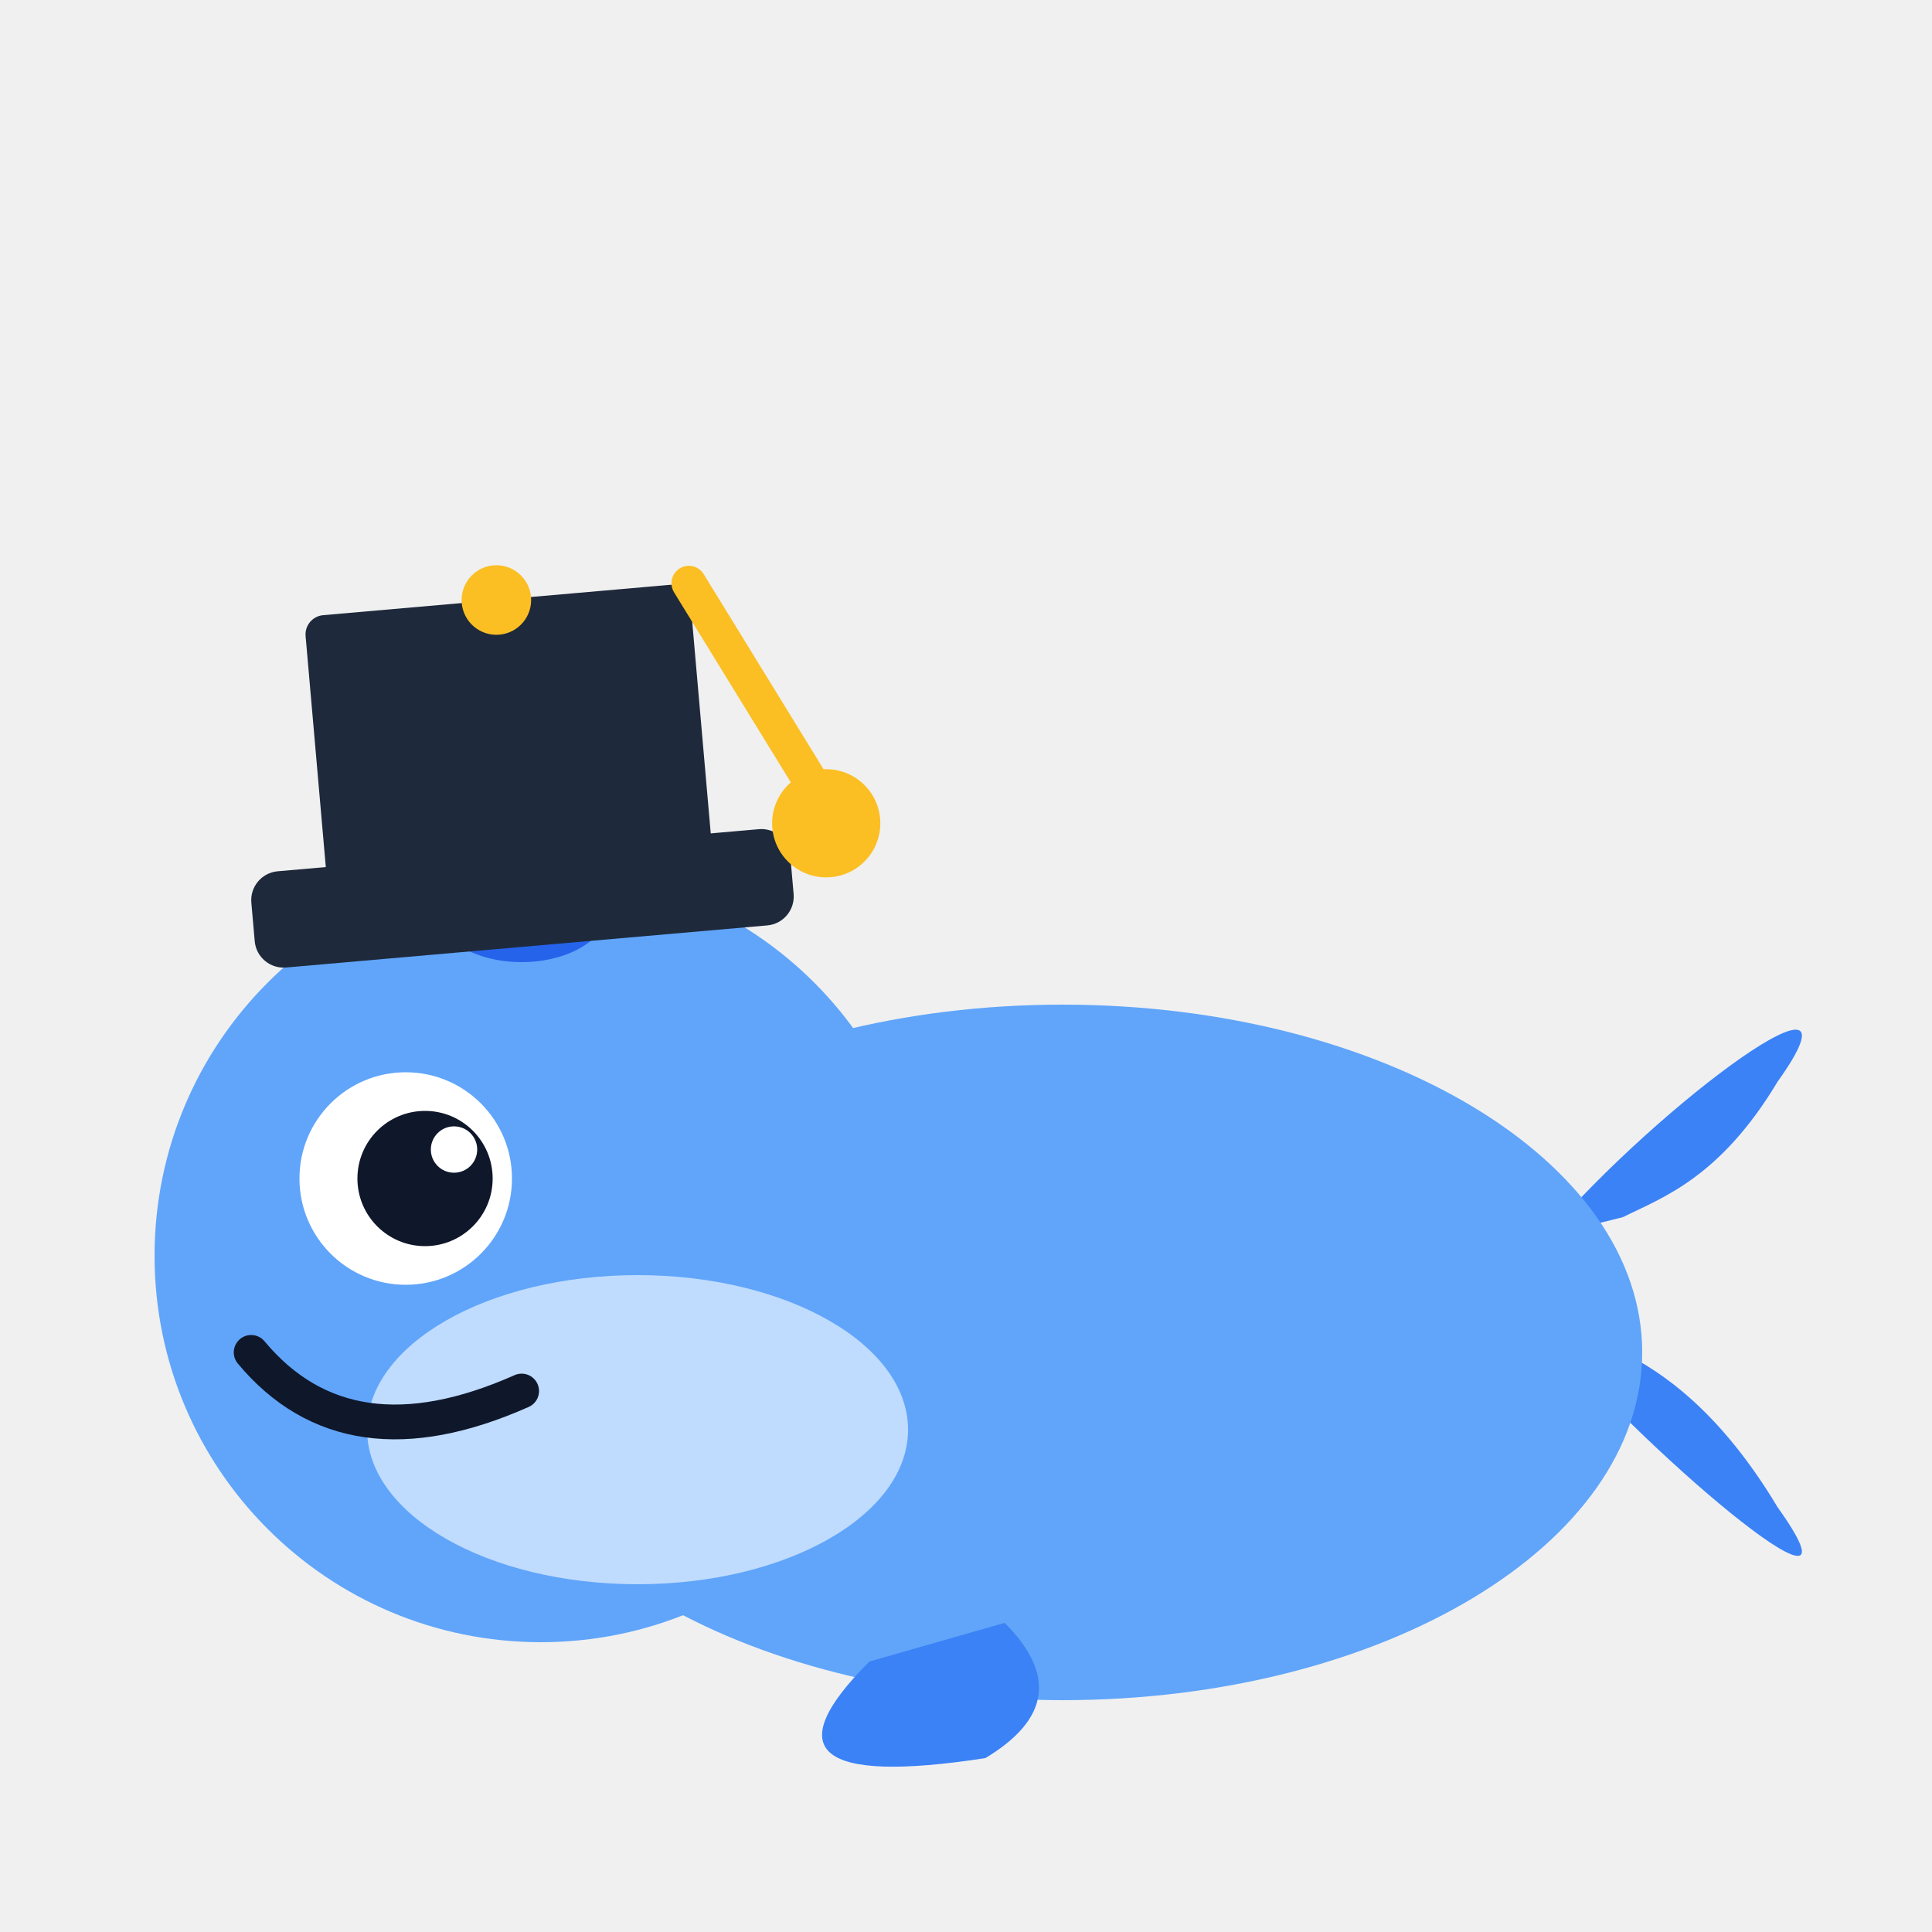
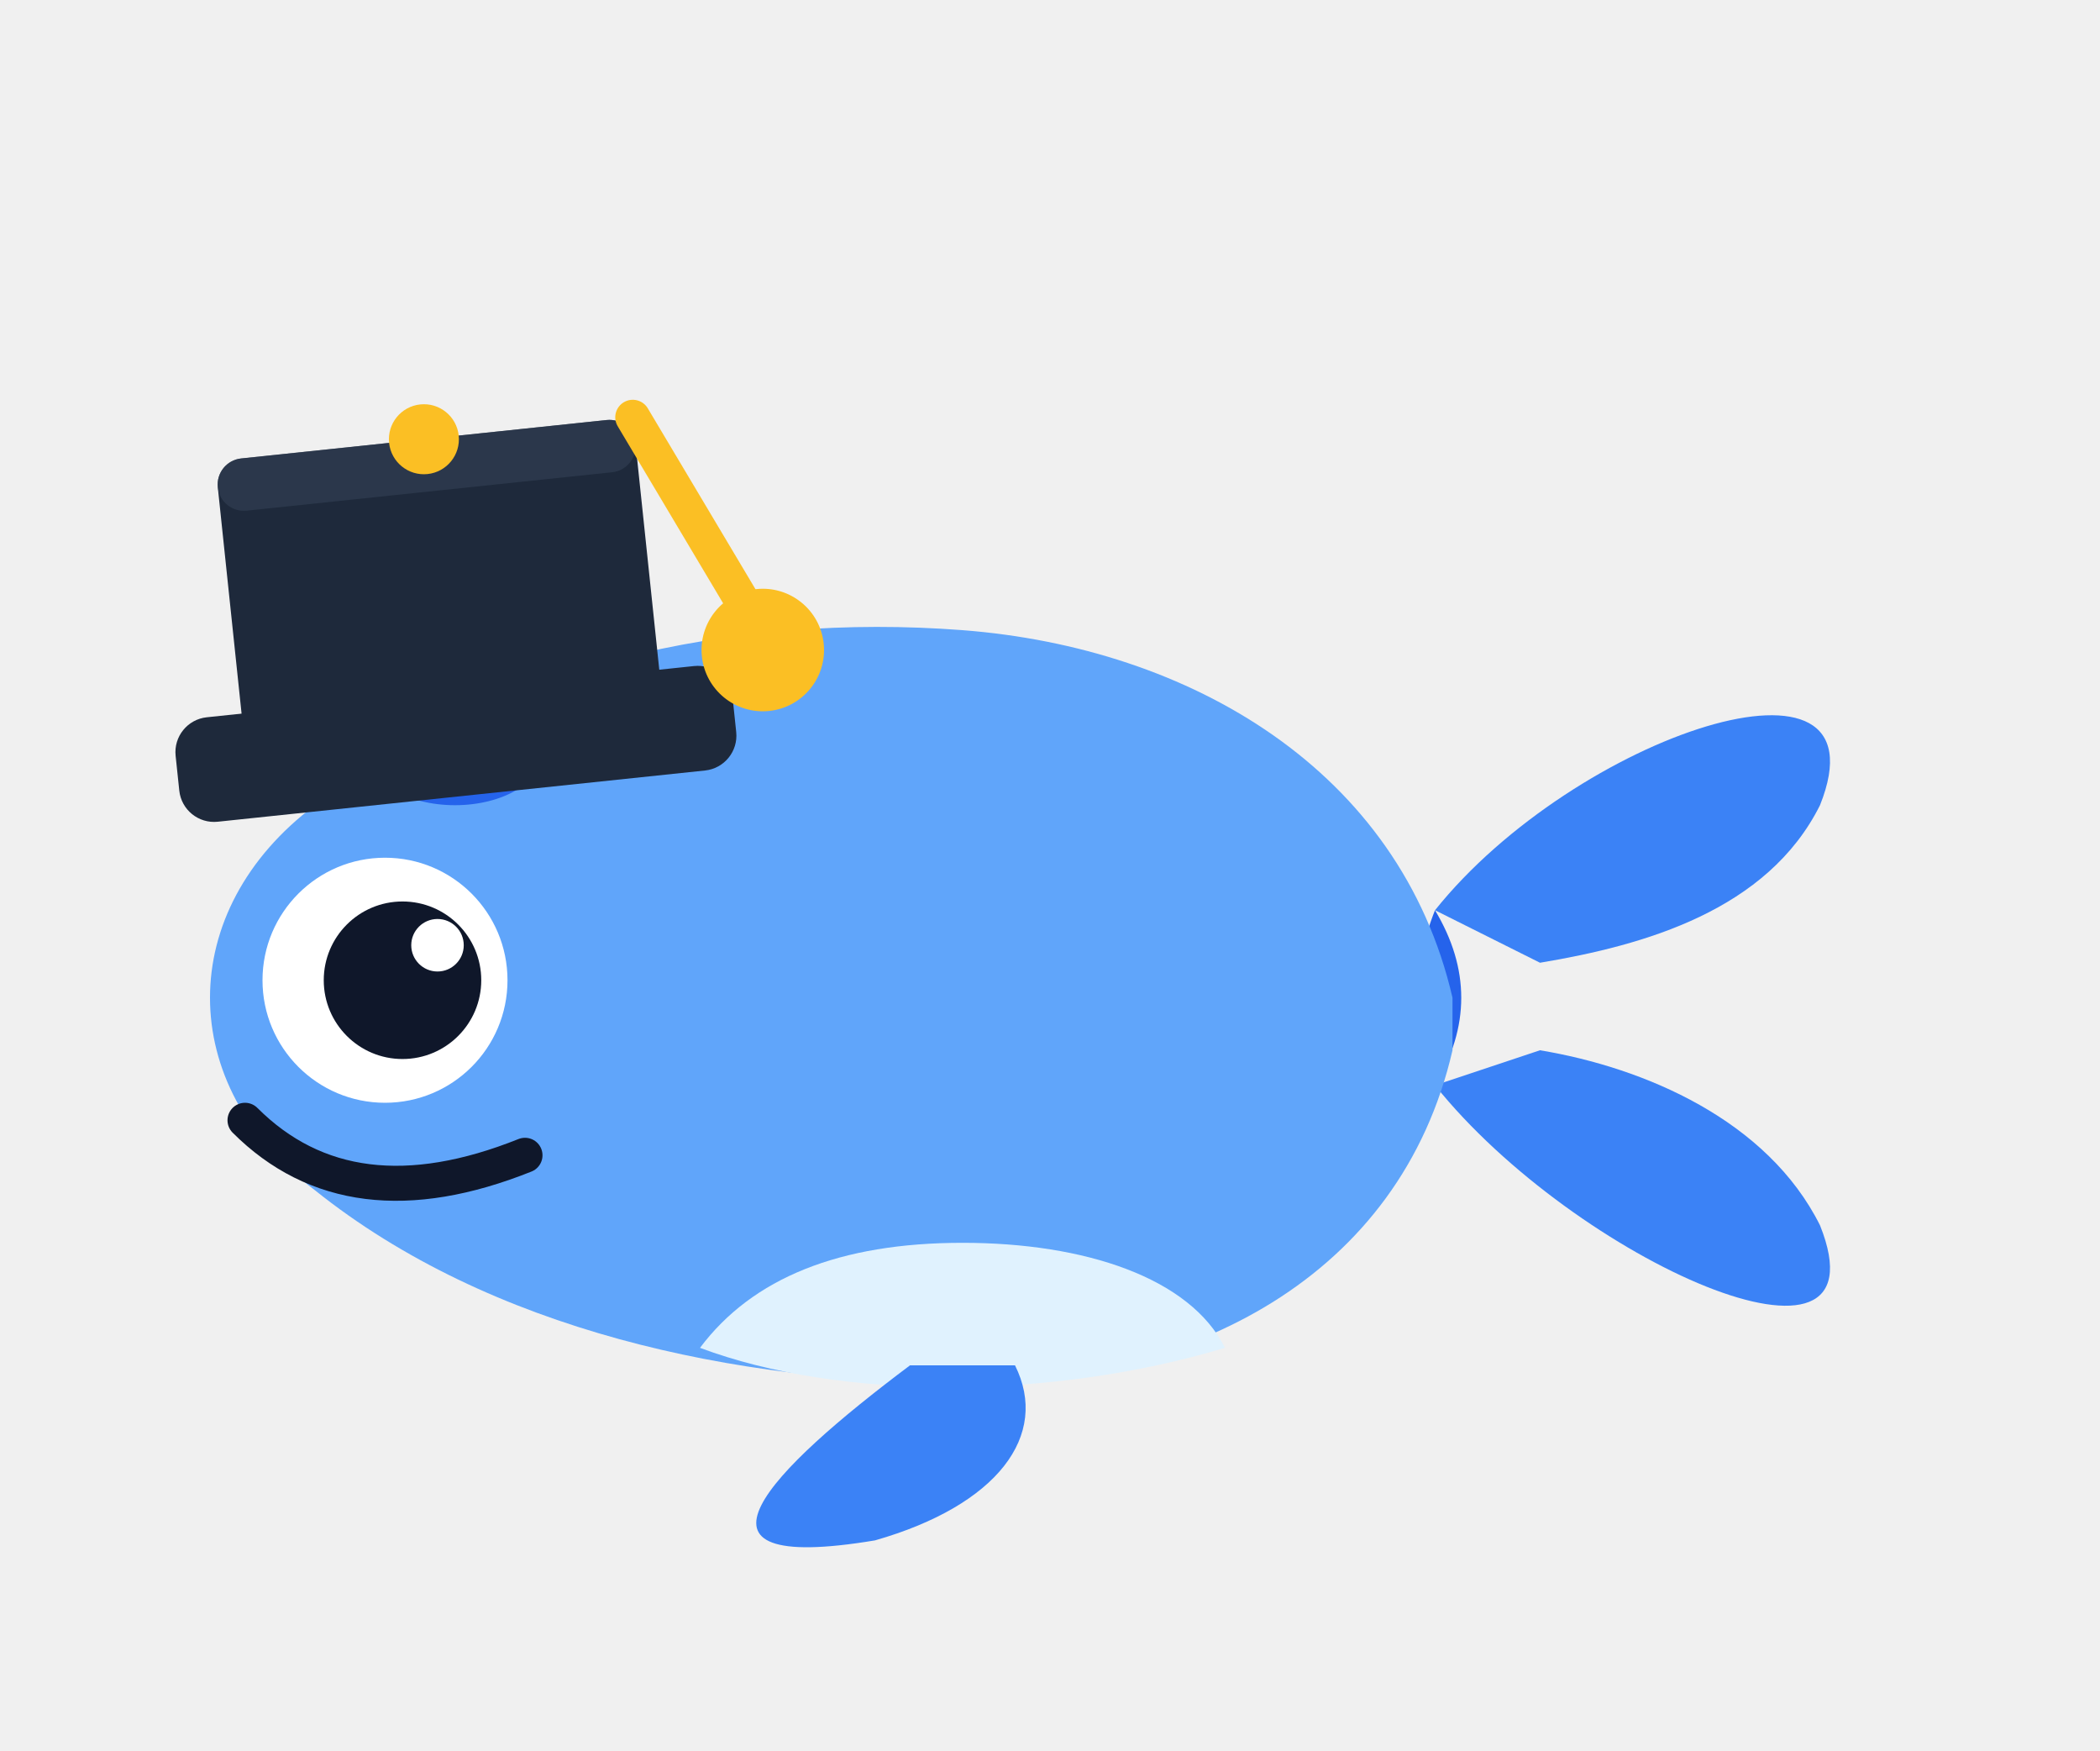
- <svg xmlns="http://www.w3.org/2000/svg" viewBox="0 0 100 100" width="200" height="200">
+ <svg xmlns="http://www.w3.org/2000/svg" viewBox="0 0 120 100" width="240" height="200">
  <g id="tail">
-     <path d="M80,64 C86,57 97,49 92,56 C89,61 86,62 84,63Z" fill="#3B82F6" />
-     <path d="M80,69 C86,76 97,85 92,78 C89,73 86,71 84,70Z" fill="#3B82F6" />
+     <path d="M 82 52              C 90 42, 108 36, 104 46              C 101 52, 94 54, 88 55              Z" fill="#3B82F6" />
+     <path d="M 82 62              C 90 72, 108 80, 104 70              C 101 64, 94 61, 88 60              Z" fill="#3B82F6" />
+     <path d="M 82 52 Q 85 57, 82 62 Q 80 57 82 52 Z" fill="#2563EB" />
  </g>
-   <g id="body">
-     <ellipse cx="55" cy="70" rx="30" ry="18" fill="#60A5FA" />
-     <circle cx="28" cy="65" r="20" fill="#60A5FA" />
-     <ellipse cx="33" cy="74" rx="14" ry="8" fill="#BFDBFE" />
+   <g id="body-path">
+     <path d="       M 83 57       C 80 44, 68 37, 55 36       C 42 35, 28 38, 18 46       C 10 52, 10 62, 18 68       C 28 76, 42 79, 55 79       C 68 79, 80 73, 83 60       Z" fill="#60A5FA" />
+     <g id="belly">
+       <path d="         M 40 77         C 48 80, 60 80, 70 77         C 68 73, 62 71, 55 71         C 48 71, 43 73, 40 77         Z" fill="#E0F2FE" />
+     </g>
  </g>
-   <g id="flippers">
-     <path d="M45,86 Q38,93 51,91 Q56,88 52,84Z" fill="#3B82F6" />
+   <g id="flipper">
+     <path d="M 52 78 C 44 84, 38 90, 50 88 C 57 86, 60 82, 58 78 Z" fill="#3B82F6" />
  </g>
  <g id="blowhole">
-     <ellipse cx="27" cy="47" rx="4.5" ry="2.8" fill="#2563EB" />
+     <ellipse cx="26" cy="43" rx="5" ry="3" fill="#2563EB" />
  </g>
  <g id="face">
-     <circle cx="21" cy="61" r="5.5" fill="white" />
-     <circle cx="22" cy="61" r="3.5" fill="#0F172A" />
-     <circle cx="23.5" cy="59.5" r="1.2" fill="white" />
-     <path d="M13,70 Q18,76 27,72" stroke="#0F172A" stroke-width="1.8" fill="none" stroke-linecap="round" />
+     <circle cx="22" cy="56" r="7" fill="white" />
+     <circle cx="23" cy="56" r="4.5" fill="#0F172A" />
+     <circle cx="25" cy="54" r="1.5" fill="white" />
+     <path d="M 14 64 Q 20 70 30 66" stroke="#0F172A" stroke-width="2" fill="none" stroke-linecap="round" stroke-linejoin="round" />
  </g>
-   <g id="hat" transform="translate(27,46) rotate(-5)">
-     <rect x="-14" y="-2" width="28" height="5" rx="1.5" fill="#1E293B" />
-     <rect x="-10" y="-15" width="20" height="14" rx="1" fill="#1E293B" />
-     <line x1="10" y1="-15" x2="16" y2="-3" stroke="#FBBF24" stroke-width="1.8" stroke-linecap="round" />
-     <circle cx="16" cy="-2" r="2.8" fill="#FBBF24" />
-     <circle cx="0" cy="-15" r="1.8" fill="#FBBF24" />
+   <g id="hat" transform="translate(26,42) rotate(-6)">
+     <rect x="-16" y="-2.5" width="32" height="6" rx="2" fill="#1E293B" />
+     <rect x="-12" y="-17" width="24" height="16" rx="1.5" fill="#1E293B" />
+     <rect x="-12" y="-17" width="24" height="3" rx="1.5" fill="#334155" opacity="0.6" />
+     <line x1="12" y1="-17" x2="18" y2="-4" stroke="#FBBF24" stroke-width="2" stroke-linecap="round" />
+     <circle cx="18" cy="-3" r="3.5" fill="#FBBF24" />
+     <circle cx="0" cy="-17" r="2" fill="#FBBF24" />
  </g>
</svg>
